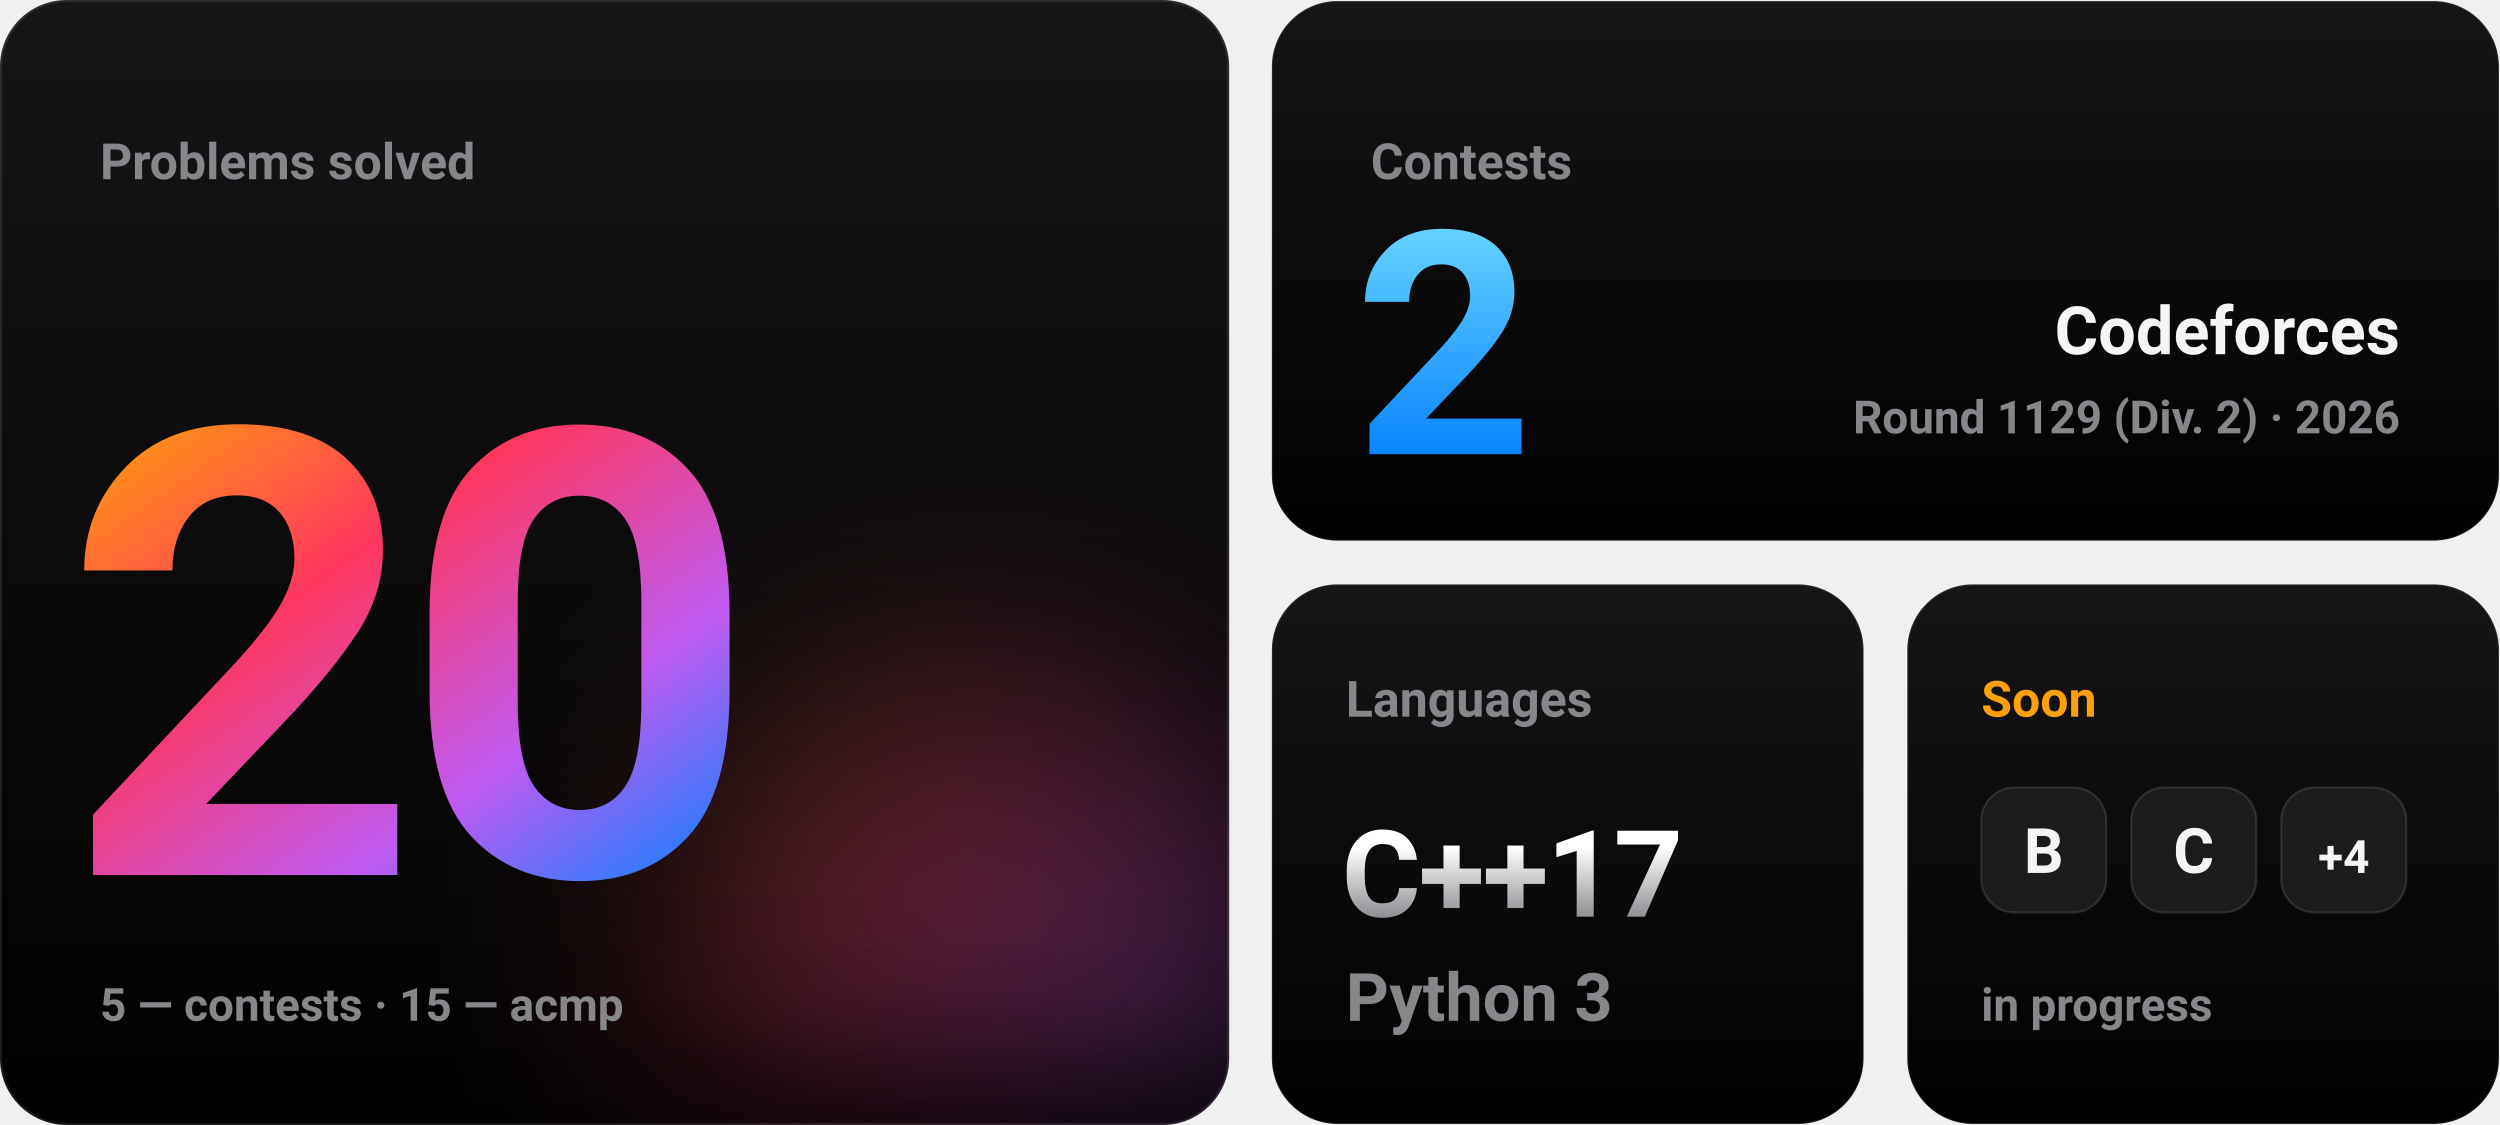
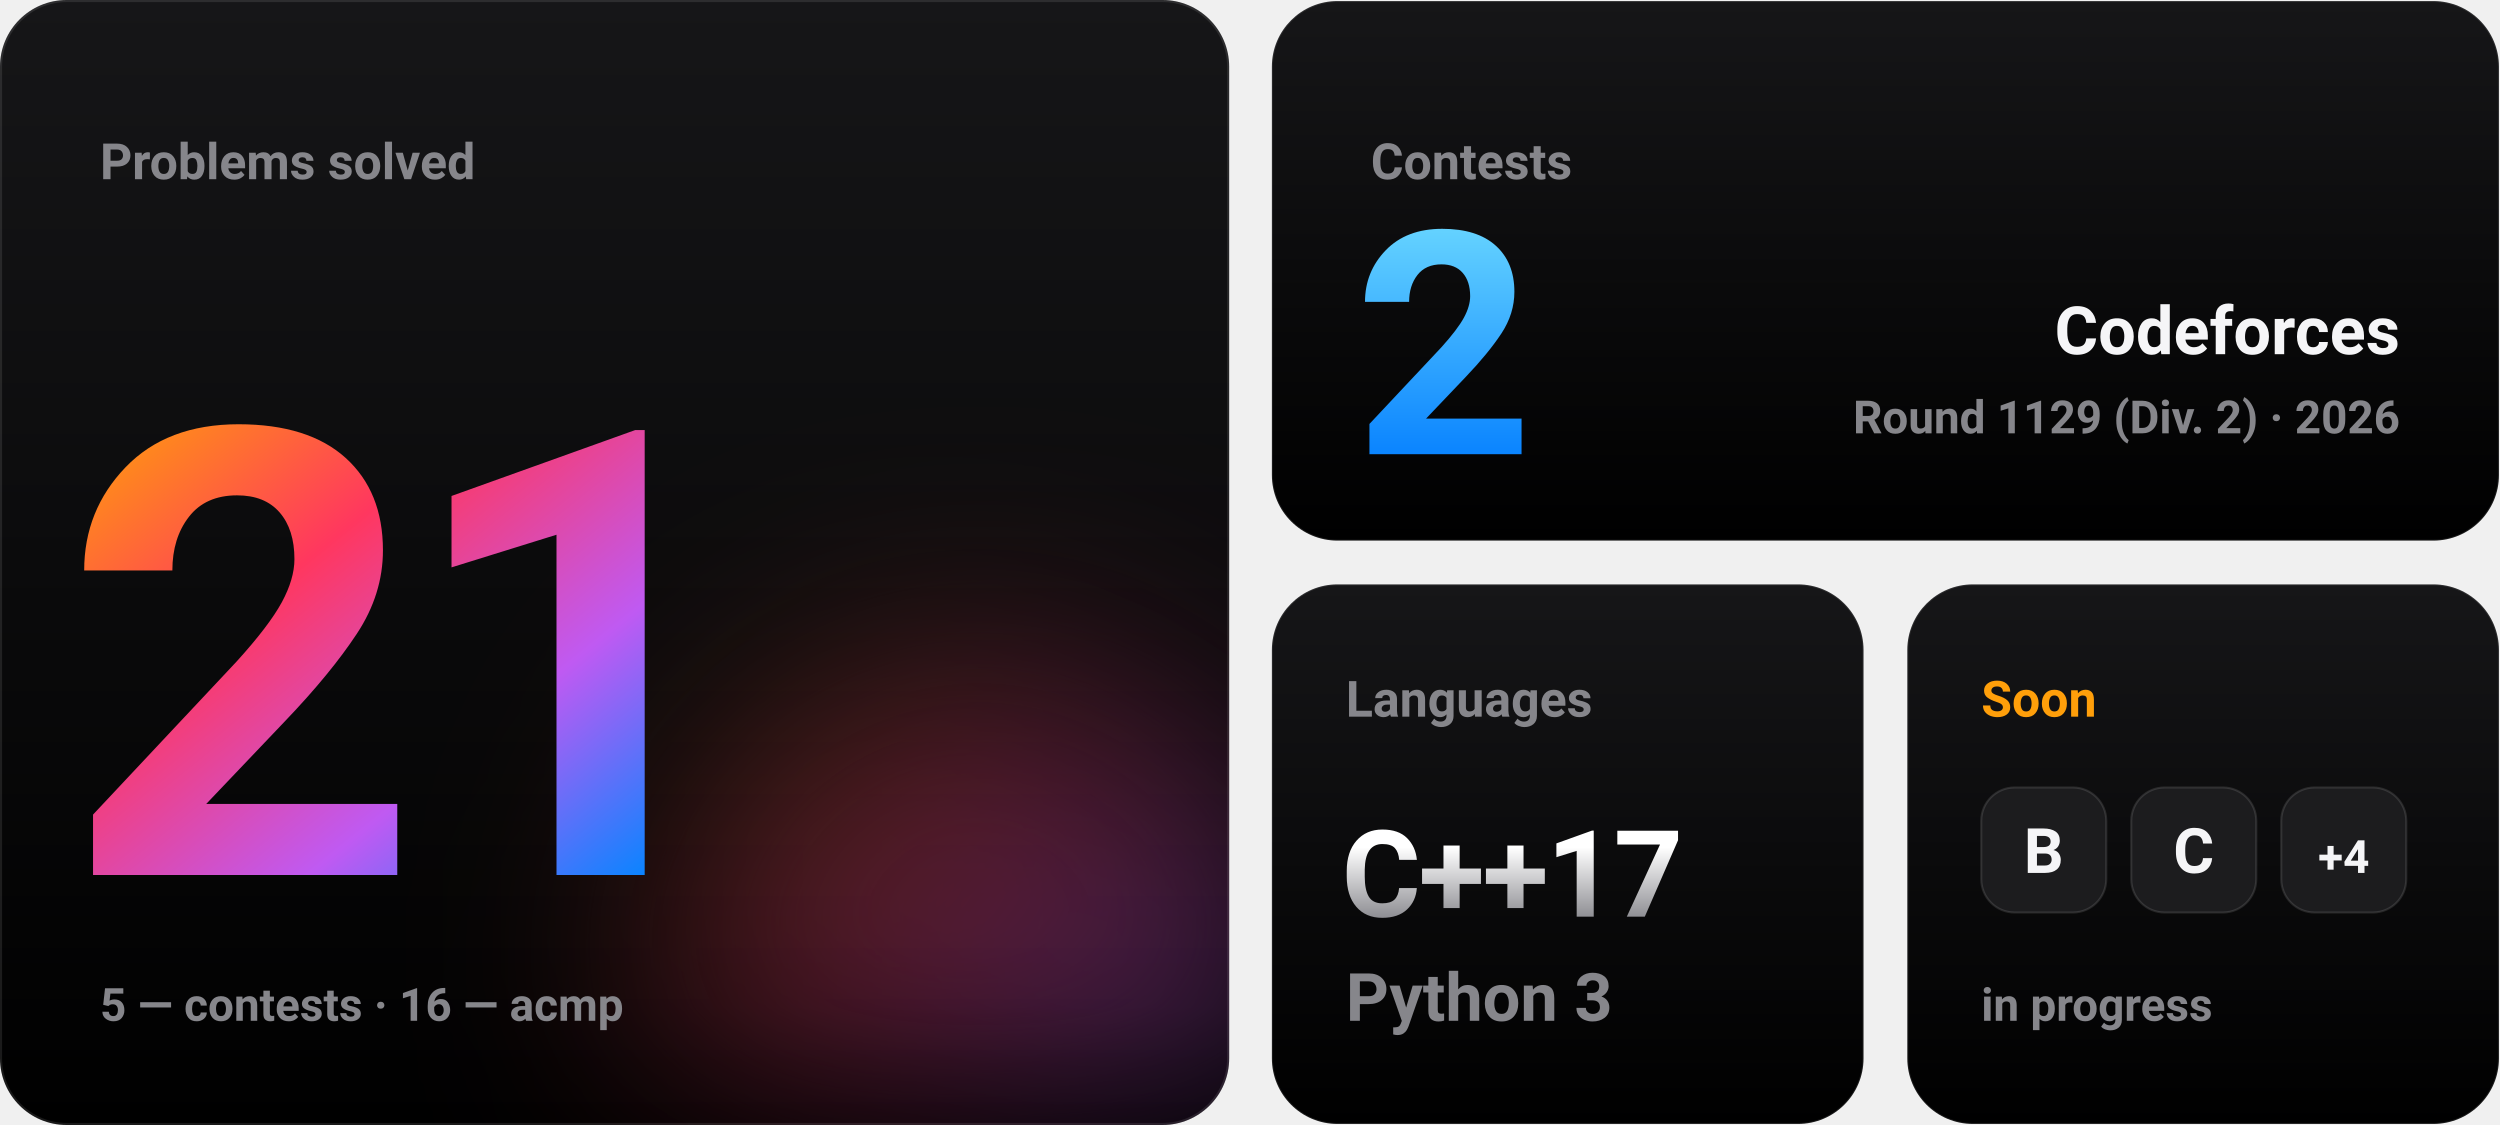
- <svg xmlns="http://www.w3.org/2000/svg" width="1200" height="540" viewBox="0 0 1200 540" role="img" aria-label="Problems solved: 20 (5 from contests, 15 from acmp). Contests: 2. Soon: B, C, D1, D2, E, F.">
+ <svg xmlns="http://www.w3.org/2000/svg" width="1200" height="540" viewBox="0 0 1200 540" role="img" aria-label="Problems solved: 21 (5 from contests, 16 from acmp). Contests: 2. Soon: B, C, D1, D2, E, F.">
  <defs>
    <linearGradient id="ai" x1="0" y1="0" x2="1" y2="1">
      <stop offset="0" stop-color="#ff9f0a" />
      <stop offset="0.35" stop-color="#ff375f" />
      <stop offset="0.7" stop-color="#bf5af2" />
      <stop offset="1" stop-color="#0a84ff" />
    </linearGradient>
    <linearGradient id="blue" x1="0" y1="0" x2="0" y2="1">
      <stop offset="0" stop-color="#64d2ff" />
      <stop offset="1" stop-color="#0a84ff" />
    </linearGradient>
    <linearGradient id="titanium" x1="0" y1="0" x2="0" y2="1">
      <stop offset="0.2" stop-color="#ffffff" />
      <stop offset="1" stop-color="#8e8e93" />
    </linearGradient>
    <linearGradient id="tile" x1="0" y1="0" x2="0" y2="1">
      <stop offset="0" stop-color="#161618" />
      <stop offset="1" stop-color="#000000" />
    </linearGradient>
    <filter id="blur" x="-100%" y="-100%" width="300%" height="300%">
      <feGaussianBlur stdDeviation="60" />
    </filter>
    <clipPath id="t1">
      <rect width="590" height="540" rx="32" />
    </clipPath>
  </defs>
  <g font-family="-apple-system, BlinkMacSystemFont, 'SF Pro Display', 'Segoe UI', Roboto, Helvetica, Arial, sans-serif">
    <g font-weight="600">
      <g clip-path="url(#t1)">
        <rect width="590" height="540" fill="url(#tile)" />
        <circle cx="470" cy="470" r="150" fill="url(#ai)" opacity="0.35" filter="url(#blur)" />
      </g>
      <rect x="0.5" y="0.5" width="589" height="539" rx="31.5" fill="none" stroke="#ffffff" stroke-opacity="0.1" />
      <text x="48" y="86" font-size="24" fill="#86868b">Problems solved</text>
      <g font-size="300" font-weight="700" letter-spacing="-10" fill="url(#ai)">
-         <text x="30" y="420" opacity="0">17<animate attributeName="opacity" values="0;1;0" keyTimes="0;0.000;0.250" calcMode="discrete" dur="0.8s" fill="freeze" />
+         <text x="30" y="420" opacity="0">18<animate attributeName="opacity" values="0;1;0" keyTimes="0;0.000;0.250" calcMode="discrete" dur="0.8s" fill="freeze" />
        </text>
-         <text x="30" y="420" opacity="0">18<animate attributeName="opacity" values="0;1;0" keyTimes="0;0.250;0.500" calcMode="discrete" dur="0.8s" fill="freeze" />
+         <text x="30" y="420" opacity="0">19<animate attributeName="opacity" values="0;1;0" keyTimes="0;0.250;0.500" calcMode="discrete" dur="0.8s" fill="freeze" />
        </text>
-         <text x="30" y="420" opacity="0">19<animate attributeName="opacity" values="0;1;0" keyTimes="0;0.500;0.750" calcMode="discrete" dur="0.8s" fill="freeze" />
+         <text x="30" y="420" opacity="0">20<animate attributeName="opacity" values="0;1;0" keyTimes="0;0.500;0.750" calcMode="discrete" dur="0.8s" fill="freeze" />
        </text>
-         <text x="30" y="420">20<animate attributeName="opacity" values="0;1" keyTimes="0;0.750" calcMode="discrete" dur="0.8s" fill="freeze" />
+         <text x="30" y="420">21<animate attributeName="opacity" values="0;1" keyTimes="0;0.750" calcMode="discrete" dur="0.8s" fill="freeze" />
        </text>
      </g>
-       <text x="48" y="490" font-size="22" fill="#86868b">5 — contests  ·  15 — acmp</text>
+       <text x="48" y="490" font-size="22" fill="#86868b">5 — contests  ·  16 — acmp</text>
      <rect x="610.5" y="0.5" width="589" height="259" rx="31.5" fill="url(#tile)" stroke="#ffffff" stroke-opacity="0.1" />
      <text x="658" y="86" font-size="24" fill="#86868b">Contests</text>
      <text x="650" y="218" font-size="150" font-weight="700" letter-spacing="-4" fill="url(#blue)">2</text>
      <text x="1152" y="170" font-size="32" font-weight="700" fill="#f5f5f7" text-anchor="end">Codeforces</text>
      <text x="1152" y="208" font-size="22" fill="#86868b" text-anchor="end">Round 1129 (Div. 2) · 2026</text>
      <rect x="610.5" y="280.5" width="284" height="259" rx="31.5" fill="url(#tile)" stroke="#ffffff" stroke-opacity="0.1" />
      <text x="646" y="344" font-size="24" fill="#86868b">Languages</text>
      <text x="644" y="440" font-size="58" font-weight="700" letter-spacing="-1" fill="url(#titanium)">C++17</text>
      <text x="646" y="490" font-size="32" fill="#86868b">Python 3</text>
      <rect x="915.5" y="280.5" width="284" height="259" rx="31.5" fill="url(#tile)" stroke="#ffffff" stroke-opacity="0.1" />
      <text x="951" y="344" font-size="24" fill="#ff9f0a">Soon</text>
      <rect x="951" y="378" width="60" height="60" rx="16" fill="#1c1c1e" stroke="#ffffff" stroke-opacity="0.12" />
      <text x="981" y="419" font-size="30" font-weight="700" fill="#f5f5f7" text-anchor="middle">B</text>
      <rect x="1023" y="378" width="60" height="60" rx="16" fill="#1c1c1e" stroke="#ffffff" stroke-opacity="0.12" />
      <text x="1053" y="419" font-size="30" font-weight="700" fill="#f5f5f7" text-anchor="middle">C</text>
      <rect x="1095" y="378" width="60" height="60" rx="16" fill="#1c1c1e" stroke="#ffffff" stroke-opacity="0.12" />
      <text x="1125" y="419" font-size="22" font-weight="700" fill="#f5f5f7" text-anchor="middle">+4</text>
      <text x="951" y="490" font-size="22" fill="#86868b">in progress</text>
    </g>
  </g>
</svg>
